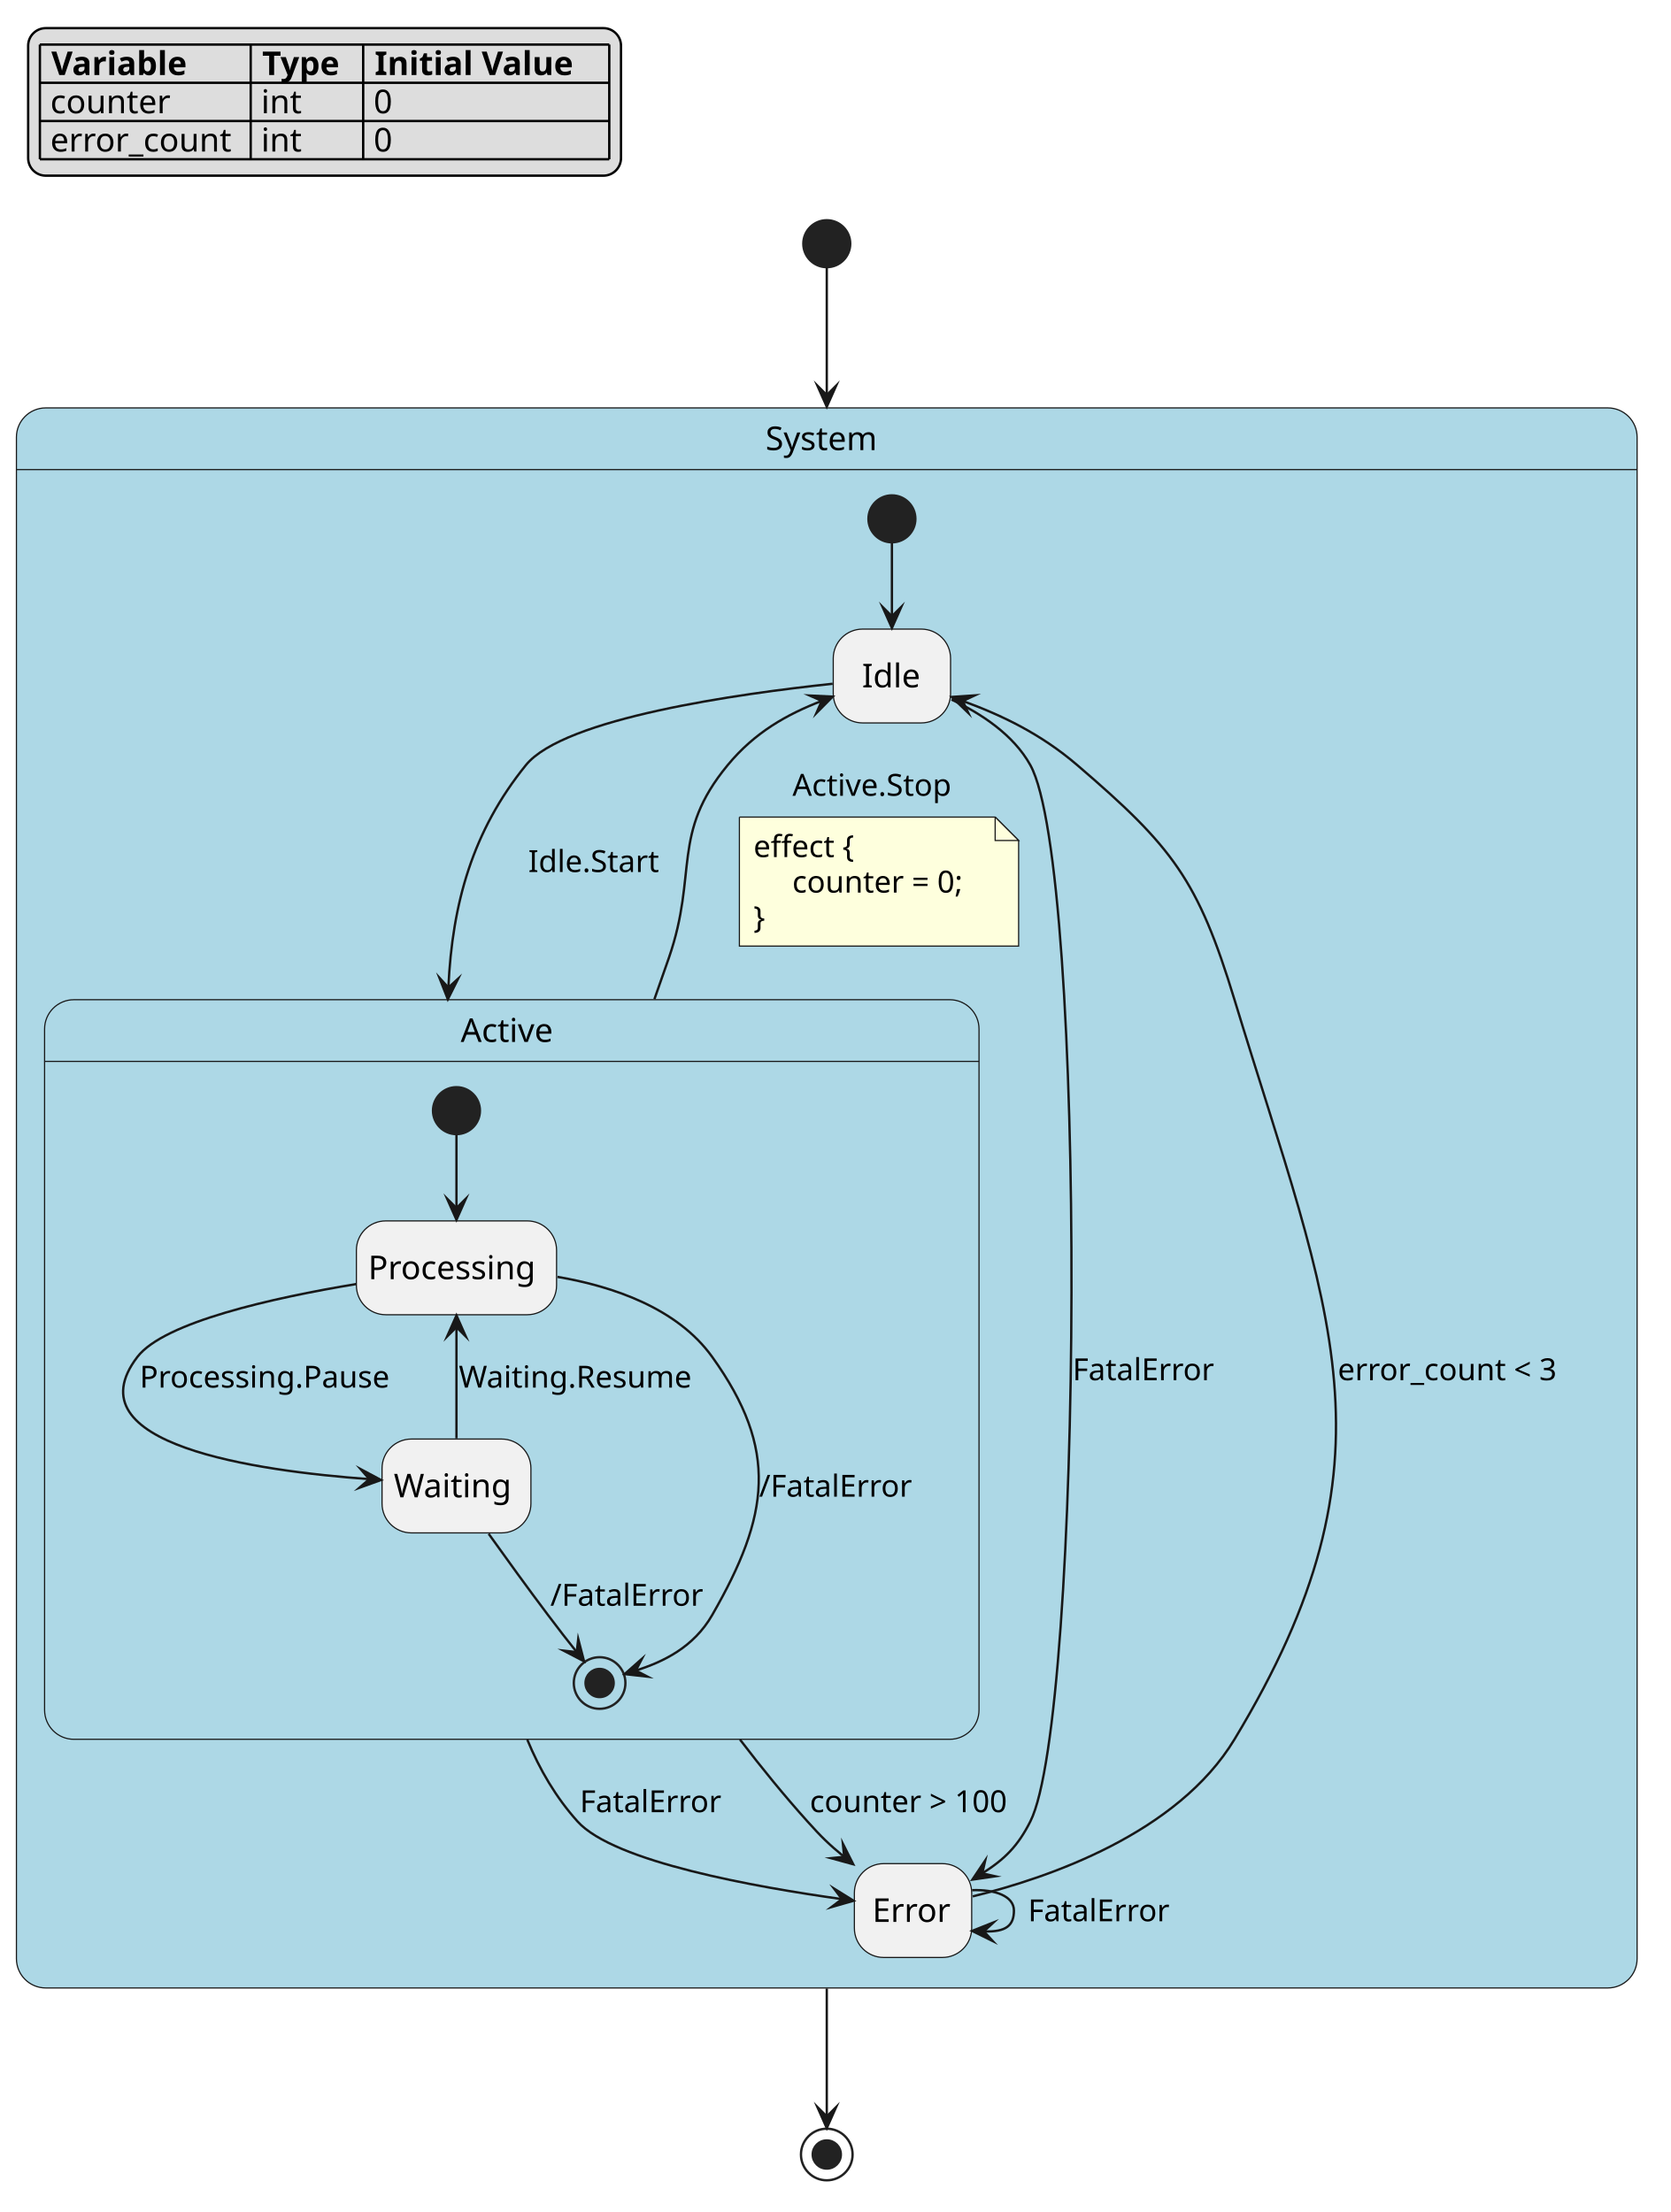
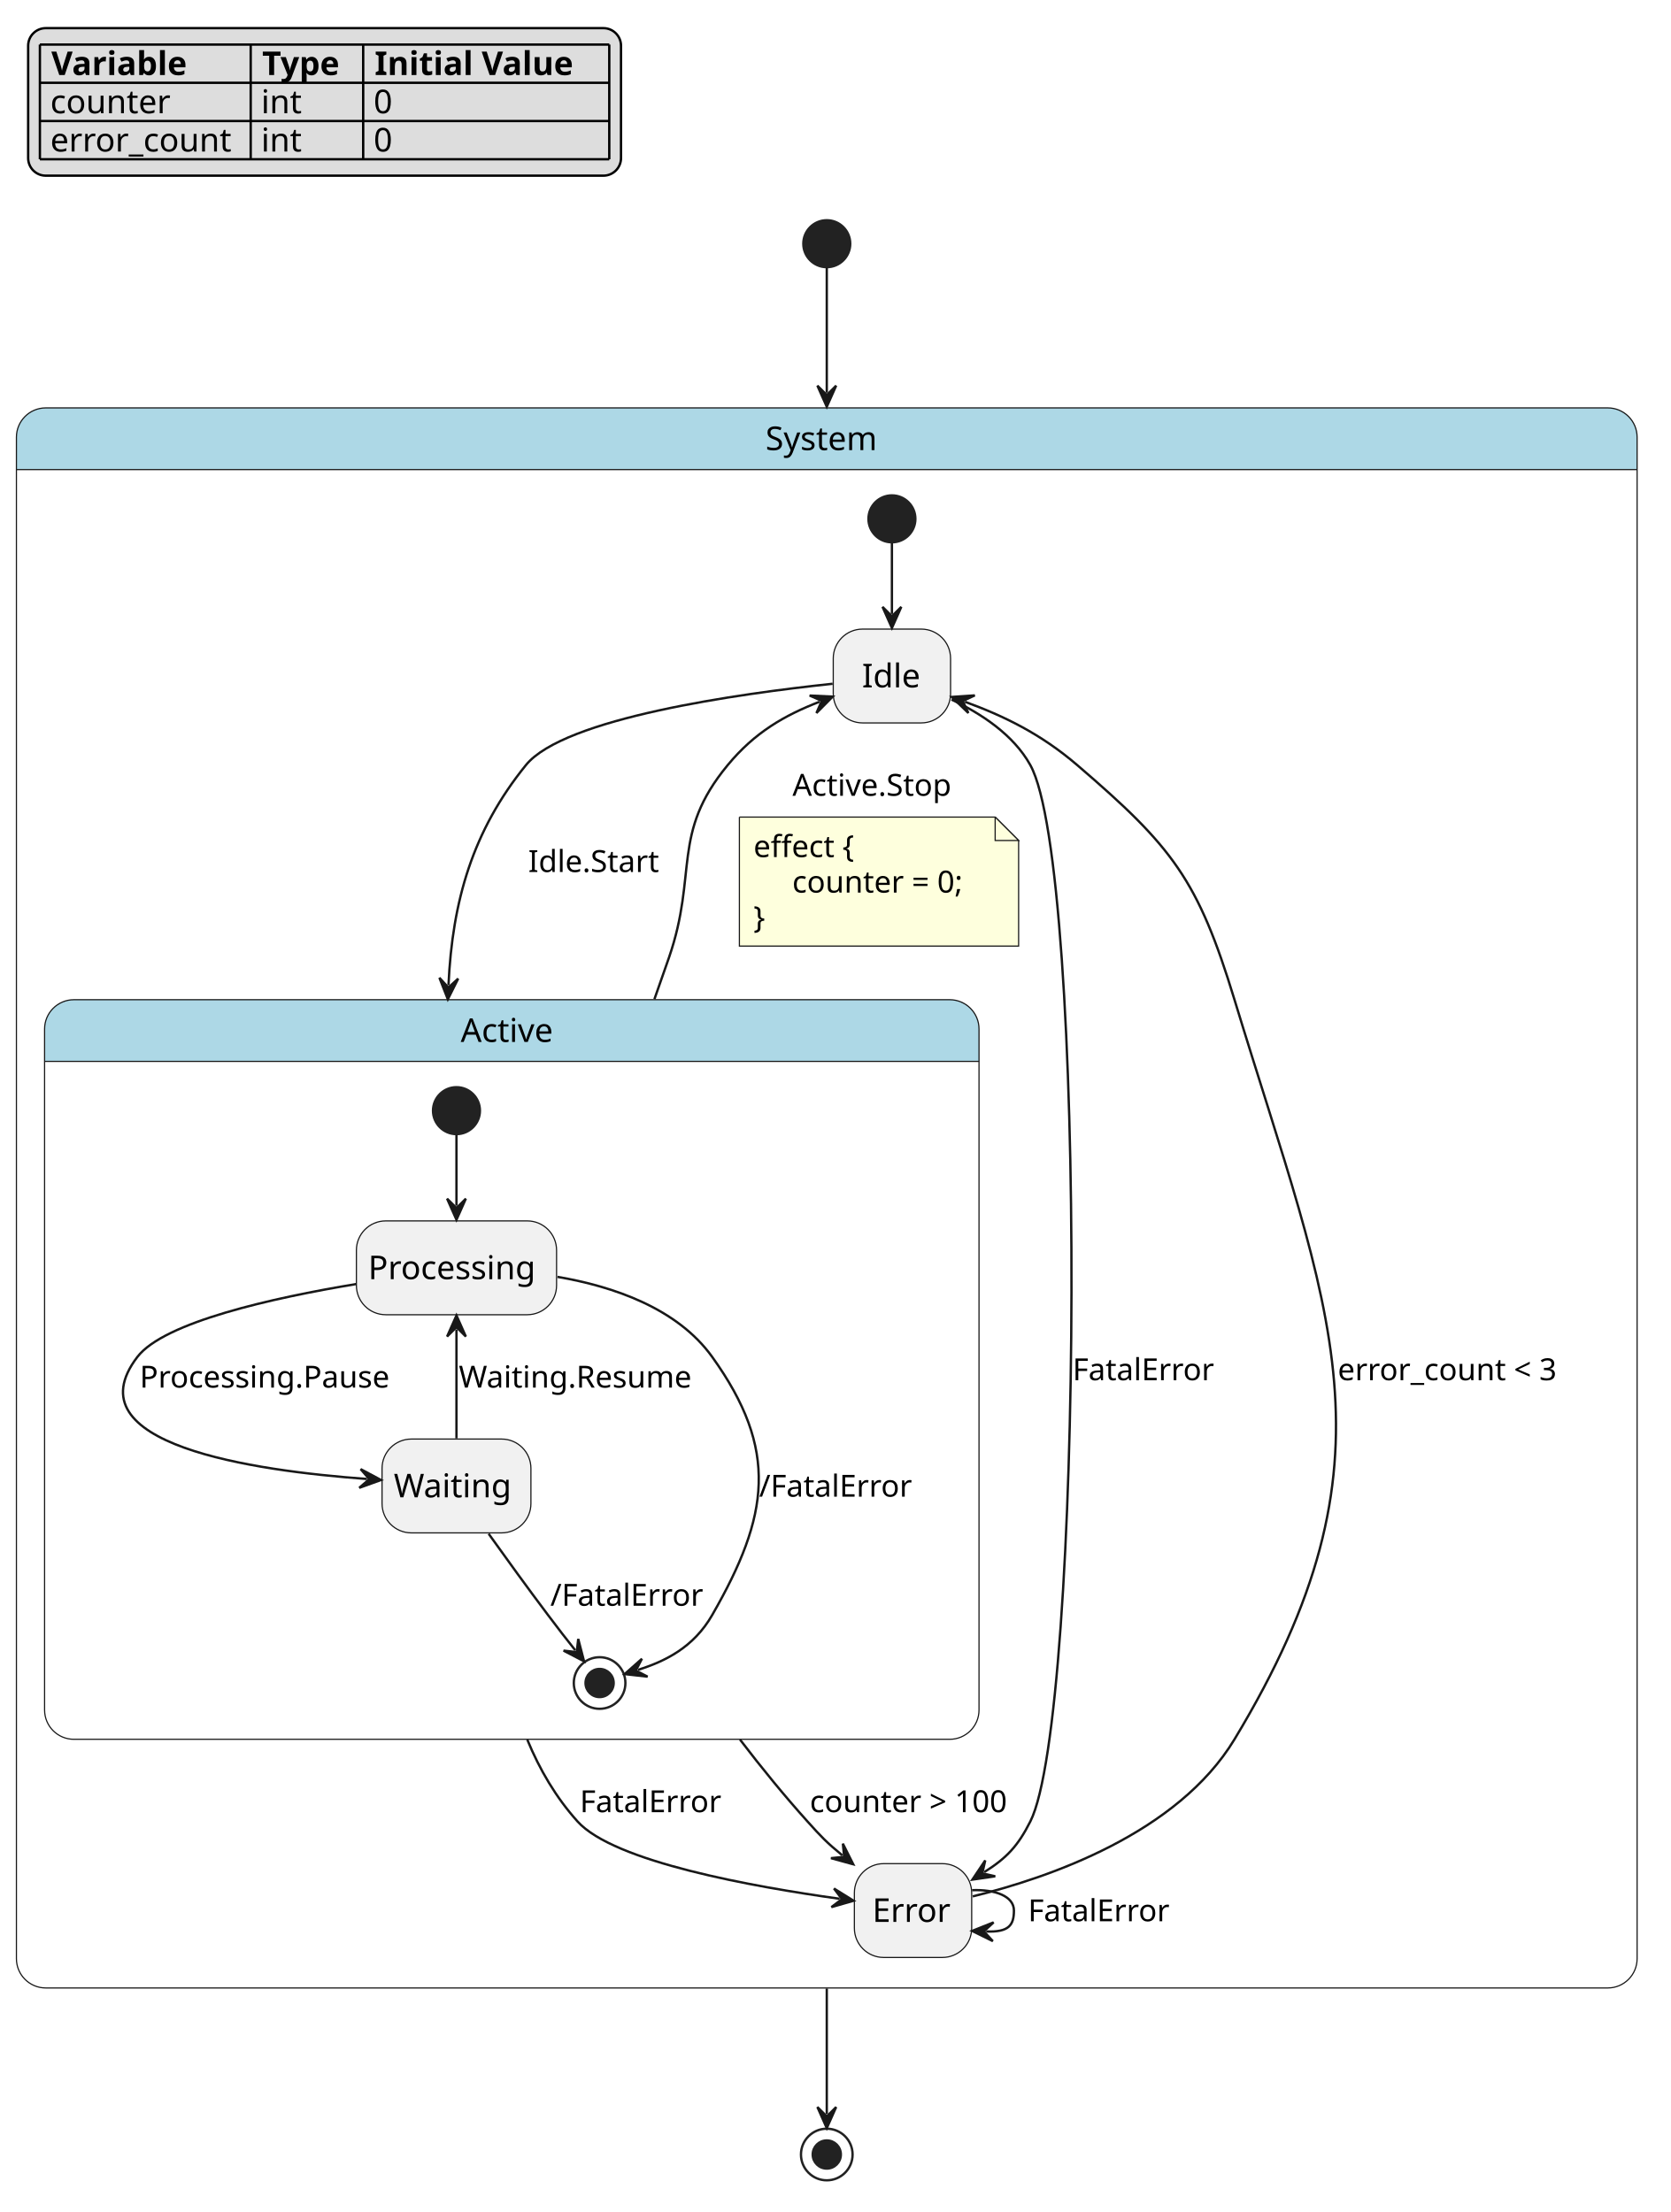
- <svg xmlns="http://www.w3.org/2000/svg" version="1.1" data-diagram-type="STATE" style="width:712px;height:943px;background:#FFFFFF;" width="712px" height="943px" viewBox="0 0 712 943" zoomAndPan="magnify" preserveAspectRatio="none" contentStyleType="text/css">
+ <svg xmlns="http://www.w3.org/2000/svg" contentStyleType="text/css" data-diagram-type="STATE" height="943px" preserveAspectRatio="none" style="width:712px;height:943px;background:#FFFFFF;" version="1.1" viewBox="0 0 712 943" width="712px" zoomAndPan="magnify">
  <defs />
-   <g font-family="sans-serif" lengthAdjust="spacing">
+   <g>
    <g class="legend" data-source-line="10">
-       <rect x="12" y="12" width="252.662" height="62.891" fill="#DDD" style="stroke:#000;stroke-width:1;" rx="7.5" ry="7.5" />
-       <text x="21.874" y="31.995" fill="#000" font-size="14" textLength="65.748" font-weight="700">Variable</text>
-       <text x="111.719" y="31.995" fill="#000" font-size="14" textLength="38.192" font-weight="700">Type</text>
-       <text x="159.659" y="31.995" fill="#000" font-size="14" textLength="95.129" font-weight="700">Initial Value</text>
-       <text x="21.45" y="48.292" fill="#000" font-size="14" textLength="53.867">counter</text>
-       <text x="111.295" y="48.292" fill="#000" font-size="14" textLength="18.252">int</text>
-       <text x="159.235" y="48.292" fill="#000" font-size="14">0</text>
-       <text x="21.45" y="64.589" fill="#000" font-size="14" textLength="80.944">error_count</text>
-       <text x="111.295" y="64.589" fill="#000" font-size="14" textLength="18.252">int</text>
-       <text x="159.235" y="64.589" fill="#000" font-size="14">0</text>
-       <line x1="17" y1="19" x2="259.662" y2="19" style="stroke:#000;stroke-width:1;" />
-       <line x1="17" y1="35.297" x2="259.662" y2="35.297" style="stroke:#000;stroke-width:1;" />
-       <line x1="17" y1="51.594" x2="259.662" y2="51.594" style="stroke:#000;stroke-width:1;" />
-       <line x1="17" y1="67.891" x2="259.662" y2="67.891" style="stroke:#000;stroke-width:1;" />
-       <line x1="17" y1="19" x2="17" y2="67.891" style="stroke:#000;stroke-width:1;" />
-       <line x1="106.845" y1="19" x2="106.845" y2="67.891" style="stroke:#000;stroke-width:1;" />
-       <line x1="154.785" y1="19" x2="154.785" y2="67.891" style="stroke:#000;stroke-width:1;" />
-       <line x1="259.662" y1="19" x2="259.662" y2="67.891" style="stroke:#000;stroke-width:1;" />
+       <rect fill="#DDDDDD" height="62.891" rx="7.5" ry="7.5" style="stroke:#000000;stroke-width:1;" width="252.662" x="12" y="12" />
+       <text fill="#000000" font-family="sans-serif" font-size="14" font-weight="bold" lengthAdjust="spacing" textLength="65.748" x="21.874" y="31.995">Variable</text>
+       <text fill="#000000" font-family="sans-serif" font-size="14" font-weight="bold" lengthAdjust="spacing" textLength="38.192" x="111.719" y="31.995">Type</text>
+       <text fill="#000000" font-family="sans-serif" font-size="14" font-weight="bold" lengthAdjust="spacing" textLength="95.129" x="159.659" y="31.995">Initial Value</text>
+       <text fill="#000000" font-family="sans-serif" font-size="14" lengthAdjust="spacing" textLength="53.867" x="21.45" y="48.292">counter</text>
+       <text fill="#000000" font-family="sans-serif" font-size="14" lengthAdjust="spacing" textLength="18.252" x="111.295" y="48.292">int</text>
+       <text fill="#000000" font-family="sans-serif" font-size="14" lengthAdjust="spacing" textLength="8.907" x="159.235" y="48.292">0</text>
+       <text fill="#000000" font-family="sans-serif" font-size="14" lengthAdjust="spacing" textLength="80.944" x="21.45" y="64.589">error_count</text>
+       <text fill="#000000" font-family="sans-serif" font-size="14" lengthAdjust="spacing" textLength="18.252" x="111.295" y="64.589">int</text>
+       <text fill="#000000" font-family="sans-serif" font-size="14" lengthAdjust="spacing" textLength="8.907" x="159.235" y="64.589">0</text>
+       <line style="stroke:#000000;stroke-width:1;" x1="17" x2="259.662" y1="19" y2="19" />
+       <line style="stroke:#000000;stroke-width:1;" x1="17" x2="259.662" y1="35.297" y2="35.297" />
+       <line style="stroke:#000000;stroke-width:1;" x1="17" x2="259.662" y1="51.594" y2="51.594" />
+       <line style="stroke:#000000;stroke-width:1;" x1="17" x2="259.662" y1="67.891" y2="67.891" />
+       <line style="stroke:#000000;stroke-width:1;" x1="17" x2="17" y1="19" y2="67.891" />
+       <line style="stroke:#000000;stroke-width:1;" x1="106.845" x2="106.845" y1="19" y2="67.891" />
+       <line style="stroke:#000000;stroke-width:1;" x1="154.785" x2="154.785" y1="19" y2="67.891" />
+       <line style="stroke:#000000;stroke-width:1;" x1="259.662" x2="259.662" y1="19" y2="67.891" />
    </g>
-     <g class="entity" data-qualified-name="system" id="ent0001" data-source-line="16">
-       <path d="M19.5,173.891 L685.211,173.891 A12.5,12.5 0 0 1 697.711,186.391 L697.711,200.188 L7,200.188 L7,186.391 A12.5,12.5 0 0 1 19.5,173.891" fill="#ADD8E6" />
-       <path d="M7,200.188 L697.711,200.188 L697.711,834.988 A12.5,12.5 0 0 1 685.211,847.488 L19.5,847.488 A12.5,12.5 0 0 1 7,834.988 L7,200.188" fill="#ADD8E6" />
-       <rect x="7" y="173.891" width="690.711" height="673.597" fill="none" style="stroke:#181818;stroke-width:0.5;" rx="12.5" ry="12.5" />
-       <line x1="7" y1="200.188" x2="697.711" y2="200.188" style="stroke:#181818;stroke-width:0.5;" />
-       <text x="326.252" y="191.886" fill="#000" font-size="14" textLength="52.206">System</text>
-       <rect x="355.12" y="268.188" width="50" height="40" fill="#F1F1F1" style="stroke:#181818;stroke-width:0.5;" rx="12.5" ry="12.5" />
-       <text x="367.361" y="293.034" fill="#000" font-size="14" textLength="25.519">Idle</text>
-       <g class="entity" data-qualified-name="system.system__active" id="ent0003" data-source-line="18">
-         <path d="M31.5,426.187 L404.741,426.187 A12.5,12.5 0 0 1 417.241,438.687 L417.241,452.484 L19,452.484 L19,438.687 A12.5,12.5 0 0 1 31.5,426.187" fill="#ADD8E6" />
-         <path d="M19,452.484 L417.241,452.484 L417.241,728.984 A12.5,12.5 0 0 1 404.741,741.484 L31.5,741.484 A12.5,12.5 0 0 1 19,728.984 L19,452.484" fill="#ADD8E6" />
-         <rect x="19" y="426.187" width="398.241" height="315.297" fill="none" style="stroke:#181818;stroke-width:0.5;" rx="12.5" ry="12.5" />
-         <line x1="19" y1="452.484" x2="417.241" y2="452.484" style="stroke:#181818;stroke-width:0.5;" />
-         <text x="196.344" y="444.183" fill="#000" font-size="14" textLength="43.552">Active</text>
-         <rect x="151.89" y="520.484" width="85.312" height="40" fill="#F1F1F1" style="stroke:#181818;stroke-width:0.5;" rx="12.5" ry="12.5" />
-         <text x="156.89" y="545.331" fill="#000" font-size="14" textLength="75.312">Processing</text>
-         <rect x="162.82" y="613.484" width="63.45" height="40" fill="#F1F1F1" style="stroke:#181818;stroke-width:0.5;" rx="12.5" ry="12.5" />
-         <text x="167.82" y="638.331" fill="#000" font-size="14" textLength="53.45">Waiting</text>
-         <g class="end_entity" data-qualified-name="system.system__active..end.system__active" id="ent0007" data-source-line="21">
-           <ellipse cx="255.54" cy="717.484" rx="11" ry="11" fill="none" style="stroke:#222;stroke-width:1;" />
-           <ellipse cx="255.54" cy="717.484" rx="6" ry="6" fill="#222" style="stroke:#222;stroke-width:1;" />
-         </g>
-         <g class="start_entity" data-qualified-name="system.system__active..start.system__active" id="ent0010" data-source-line="23">
-           <ellipse cx="194.54" cy="473.484" rx="10" ry="10" fill="#222" style="stroke:#222;stroke-width:1;" />
-         </g>
-         <g class="link" data-entity-1="ent0004" data-entity-2="ent0007" id="lnk8" data-source-line="21" data-link-type="dependency">
-           <path d="M237.59,544.344 C261.18,548.374 288.59,557.614 303.54,578.484 C332.02,618.224 327.89,646.094 303.54,688.484 C295.57,702.374 282.516,708.513 270.976,712.173" style="stroke:#181818;stroke-width:1;" fill="none" id="system__active__processing-to-*end*system__active" />
-           <polygon points="266.21,713.684,275.998,714.776,270.976,712.173,273.58,707.151,266.21,713.684" fill="#181818" style="stroke:#181818;stroke-width:1;stroke-linejoin:miter;stroke-miterlimit:10;" />
-           <text x="323.54" y="638.051" fill="#000" font-size="13" textLength="68.701">/FatalError</text>
-         </g>
-         <g class="link" data-entity-1="ent0005" data-entity-2="ent0007" id="lnk9" data-source-line="22" data-link-type="dependency">
-           <path d="M208.25,653.864 C215.65,664.214 224.98,677.124 233.54,688.484 C238.6,695.194 241.386,698.772 245.796,704.312" style="stroke:#181818;stroke-width:1;" fill="none" id="system__active__waiting-to-*end*system__active" />
-           <polygon points="248.91,708.224,246.434,698.692,245.796,704.312,240.175,703.674,248.91,708.224" fill="#181818" style="stroke:#181818;stroke-width:1;stroke-linejoin:miter;stroke-miterlimit:10;" />
-           <text x="234.54" y="684.551" fill="#000" font-size="13" textLength="68.701">/FatalError</text>
-         </g>
-         <g class="link" data-entity-1="ent0010" data-entity-2="ent0004" id="lnk11" data-source-line="23" data-link-type="dependency">
-           <path d="M194.54,483.794 C194.54,493.204 194.54,503.024 194.54,515.004" style="stroke:#181818;stroke-width:1;" fill="none" id="*start*system__active-to-system__active__processing" />
-           <polygon points="194.54,520.004,198.54,511.004,194.54,515.004,190.54,511.004,194.54,520.004" fill="#181818" style="stroke:#181818;stroke-width:1;stroke-linejoin:miter;stroke-miterlimit:10;" />
-         </g>
-         <g class="link" data-entity-1="ent0004" data-entity-2="ent0005" id="lnk12" data-source-line="24" data-link-type="dependency">
-           <path d="M151.73,547.414 C116.27,553.304 69.91,563.614 58.54,578.484 C30,615.824 108.753,627.03 157.393,630.58" style="stroke:#181818;stroke-width:1;" fill="none" id="system__active__processing-to-system__active__waiting" />
-           <polygon points="162.38,630.944,153.695,626.3,157.393,630.58,153.113,634.279,162.38,630.944" fill="#181818" style="stroke:#181818;stroke-width:1;stroke-linejoin:miter;stroke-miterlimit:10;" />
-           <text x="59.54" y="591.551" fill="#000" font-size="13" textLength="112.88">Processing.Pause</text>
-         </g>
-         <g class="link" data-entity-1="ent0005" data-entity-2="ent0004" id="lnk13" data-source-line="25" data-link-type="dependency">
-           <path d="M194.54,613.214 C194.54,597.774 194.54,581.224 194.54,565.784" style="stroke:#181818;stroke-width:1;" fill="none" id="system__active__waiting-to-system__active__processing" />
-           <polygon points="194.54,560.784,190.54,569.784,194.54,565.784,198.54,569.784,194.54,560.784" fill="#181818" style="stroke:#181818;stroke-width:1;stroke-linejoin:miter;stroke-miterlimit:10;" />
-           <text x="195.54" y="591.551" fill="#000" font-size="13" textLength="106.469">Waiting.Resume</text>
-         </g>
-       </g>
-       <rect x="364.12" y="794.488" width="50" height="40" fill="#F1F1F1" style="stroke:#181818;stroke-width:0.5;" rx="12.5" ry="12.5" />
-       <text x="371.781" y="819.334" fill="#000" font-size="14" textLength="34.679">Error</text>
-       <g class="start_entity" data-qualified-name="system..start.system" id="ent0017" data-source-line="31">
-         <ellipse cx="380.12" cy="221.188" rx="10" ry="10" fill="#222" style="stroke:#222;stroke-width:1;" />
-       </g>
-       <g class="link" data-entity-1="ent0002" data-entity-2="ent0006" id="lnk14" data-source-line="28" data-link-type="dependency">
-         <path d="M405.52,298.237 C418.02,304.127 431.92,313.178 439.12,326.187 C463.34,369.968 461.64,731.807 439.12,776.488 C433.82,786.998 428.199,792.6 418.639,798.63" style="stroke:#181818;stroke-width:1;" fill="none" id="system__idle-to-system__error" />
-         <polygon points="414.41,801.297,424.156,799.879,418.639,798.63,419.888,793.113,414.41,801.297" fill="#181818" style="stroke:#181818;stroke-width:1;stroke-linejoin:miter;stroke-miterlimit:10;" />
-         <text x="457.12" y="588.404" fill="#000" font-size="13" textLength="64.321">FatalError</text>
-       </g>
-       <g class="link" data-entity-1="ent0003" data-entity-2="ent0006" id="lnk15" data-source-line="29" data-link-type="dependency">
-         <path d="M224.71,741.598 C229.94,754.338 236.91,766.228 246.12,776.488 C261.66,793.808 322.098,804.475 358.838,809.615" style="stroke:#181818;stroke-width:1;" fill="none" id="system__active-to-system__error" />
-         <polygon points="363.79,810.308,355.431,805.099,358.838,809.615,354.323,813.022,363.79,810.308" fill="#181818" style="stroke:#181818;stroke-width:1;stroke-linejoin:miter;stroke-miterlimit:10;" />
-         <text x="247.12" y="772.554" fill="#000" font-size="13" textLength="64.321">FatalError</text>
-       </g>
-       <g class="link" data-entity-1="ent0006" data-entity-2="ent0006" id="lnk16" data-source-line="30" data-link-type="dependency">
-         <path d="M414.3,805.808 C424.03,805.417 432.12,808.308 432.12,814.488 C432.12,820.667 429.026,823.758 419.296,823.368" style="stroke:#181818;stroke-width:1;" fill="none" id="system__error-to-system__error" />
-         <polygon points="414.3,823.167,423.133,827.525,419.296,823.368,423.453,819.531,414.3,823.167" fill="#181818" style="stroke:#181818;stroke-width:1;stroke-linejoin:miter;stroke-miterlimit:10;" />
-         <text x="438.12" y="819.054" fill="#000" font-size="13" textLength="64.321">FatalError</text>
-       </g>
-       <g class="link" data-entity-1="ent0017" data-entity-2="ent0002" id="lnk18" data-source-line="31" data-link-type="dependency">
-         <path d="M380.12,231.507 C380.12,240.907 380.12,250.727 380.12,262.718" style="stroke:#181818;stroke-width:1;" fill="none" id="*start*system-to-system__idle" />
-         <polygon points="380.12,267.718,384.12,258.718,380.12,262.718,376.12,258.718,380.12,267.718" fill="#181818" style="stroke:#181818;stroke-width:1;stroke-linejoin:miter;stroke-miterlimit:10;" />
-       </g>
-       <g class="link" data-entity-1="ent0002" data-entity-2="ent0003" id="lnk19" data-source-line="32" data-link-type="dependency">
-         <path d="M354.84,291.497 C314.98,295.718 240.37,306.127 224.12,326.187 C201.47,354.157 192.739,385.023 191.089,421.013" style="stroke:#181818;stroke-width:1;" fill="none" id="system__idle-to-system__active" />
-         <polygon points="190.86,426.007,195.268,417.2,191.089,421.013,187.276,416.834,190.86,426.007" fill="#181818" style="stroke:#181818;stroke-width:1;stroke-linejoin:miter;stroke-miterlimit:10;" />
-         <text x="225.12" y="371.754" fill="#000" font-size="13" textLength="59.585">Idle.Start</text>
-       </g>
-       <g class="link" data-entity-1="ent0003" data-entity-2="ent0002" id="lnk20" data-source-line="33" data-link-type="dependency">
-         <path d="M278.91,425.937 C281.04,419.958 283.11,414.028 285.12,408.187 C297.51,372.157 285.86,355.567 310.12,326.187 C321.67,312.198 335.26,304.609 350.23,298.789" style="stroke:#181818;stroke-width:1;" fill="none" id="system__active-to-system__idle" />
-         <polygon points="354.89,296.977,345.052,296.511,350.23,298.789,347.951,303.967,354.89,296.977" fill="#181818" style="stroke:#181818;stroke-width:1;stroke-linejoin:miter;stroke-miterlimit:10;" />
-         <text x="337.735" y="339.254" fill="#000" font-size="13" textLength="74.128">Active.Stop</text>
-         <path d="M315.12,348.32 L315.12,403.32 L434.12,403.32 L434.12,358.32 L424.12,348.32 L315.12,348.32" style="stroke:#181818;stroke-width:0.5;" fill="#FEFFDD" />
-         <path d="M424.12,348.32 L424.12,358.32 L434.12,358.32 L424.12,348.32" style="stroke:#181818;stroke-width:0.5;" fill="#FEFFDD" />
-         <text x="321.12" y="365.387" fill="#000" font-size="13" textLength="49.797">effect {</text>
-         <text x="337.649" y="380.52" fill="#000" font-size="13" textLength="81.828">counter = 0;</text>
-         <text x="321.12" y="395.653" fill="#000" font-size="13">}</text>
-       </g>
-       <g class="link" data-entity-1="ent0003" data-entity-2="ent0006" id="lnk21" data-source-line="39" data-link-type="dependency">
-         <path d="M315.36,741.578 C324.64,753.738 334.27,765.527 344.12,776.488 C349.93,782.958 353.054,786.087 359.774,791.597" style="stroke:#181818;stroke-width:1;" fill="none" id="system__active-to-system__error-1" />
-         <polygon points="363.64,794.767,359.217,785.968,359.774,791.597,354.144,792.154,363.64,794.767" fill="#181818" style="stroke:#181818;stroke-width:1;stroke-linejoin:miter;stroke-miterlimit:10;" />
-         <text x="345.12" y="772.554" fill="#000" font-size="13" textLength="93.99">counter &gt; 100</text>
-       </g>
-       <g class="link" data-entity-1="ent0006" data-entity-2="ent0002" id="lnk22" data-source-line="40" data-link-type="dependency">
-         <path d="M414.56,808.448 C447.03,800.498 501.88,781.618 526.12,741.488 C598.58,621.547 566.88,560.267 526.12,426.187 C510.56,375.007 499.72,361.028 459.12,326.187 C443.49,312.777 426.866,304.884 410.316,298.834" style="stroke:#181818;stroke-width:1;" fill="none" id="system__error-to-system__idle" />
-         <polygon points="405.62,297.117,412.7,303.964,410.316,298.834,415.446,296.451,405.62,297.117" fill="#181818" style="stroke:#181818;stroke-width:1;stroke-linejoin:miter;stroke-miterlimit:10;" />
-         <text x="570.12" y="588.404" fill="#000" font-size="13" textLength="102.591">error_count &lt; 3</text>
-       </g>
+     <path d="M19.5,173.891 L685.211,173.891 A12.5,12.5 0 0 1 697.711,186.391 L697.711,200.188 L7,200.188 L7,186.391 A12.5,12.5 0 0 1 19.5,173.891" fill="#ADD8E6" />
+     <rect fill="none" height="673.597" rx="12.5" ry="12.5" style="stroke:#181818;stroke-width:0.5;" width="690.711" x="7" y="173.891" />
+     <line style="stroke:#181818;stroke-width:0.5;" x1="7" x2="697.711" y1="200.188" y2="200.188" />
+     <text fill="#000000" font-family="sans-serif" font-size="14" lengthAdjust="spacing" textLength="52.206" x="326.252" y="191.886">System</text>
+     <rect fill="#F1F1F1" height="40" rx="12.5" ry="12.5" style="stroke:#181818;stroke-width:0.5;" width="50" x="355.12" y="268.188" />
+     <text fill="#000000" font-family="sans-serif" font-size="14" lengthAdjust="spacing" textLength="25.519" x="367.361" y="293.034">Idle</text>
+     <path d="M31.5,426.188 L404.741,426.188 A12.5,12.5 0 0 1 417.241,438.688 L417.241,452.484 L19,452.484 L19,438.688 A12.5,12.5 0 0 1 31.5,426.188" fill="#ADD8E6" />
+     <rect fill="none" height="315.297" rx="12.5" ry="12.5" style="stroke:#181818;stroke-width:0.5;" width="398.241" x="19" y="426.188" />
+     <line style="stroke:#181818;stroke-width:0.5;" x1="19" x2="417.241" y1="452.484" y2="452.484" />
+     <text fill="#000000" font-family="sans-serif" font-size="14" lengthAdjust="spacing" textLength="43.552" x="196.345" y="444.183">Active</text>
+     <rect fill="#F1F1F1" height="40" rx="12.5" ry="12.5" style="stroke:#181818;stroke-width:0.5;" width="85.311" x="151.89" y="520.484" />
+     <text fill="#000000" font-family="sans-serif" font-size="14" lengthAdjust="spacing" textLength="75.311" x="156.89" y="545.331">Processing</text>
+     <rect fill="#F1F1F1" height="40" rx="12.5" ry="12.5" style="stroke:#181818;stroke-width:0.5;" width="63.45" x="162.82" y="613.484" />
+     <text fill="#000000" font-family="sans-serif" font-size="14" lengthAdjust="spacing" textLength="53.45" x="167.82" y="638.331">Waiting</text>
+     <g class="end_entity" data-qualified-name="system.system__active..end.system__active" data-source-line="21" id="ent0002">
+       <ellipse cx="255.54" cy="717.484" fill="none" rx="11" ry="11" style="stroke:#222222;stroke-width:1;" />
+       <ellipse cx="255.54" cy="717.484" fill="#222222" rx="6" ry="6" style="stroke:#222222;stroke-width:1;" />
    </g>
-     <g class="start_entity" data-qualified-name=".start." id="ent0023" data-source-line="42">
-       <ellipse cx="352.36" cy="103.891" rx="10" ry="10" fill="#222" style="stroke:#222;stroke-width:1;" />
+     <g class="start_entity" data-qualified-name="system.system__active..start.system__active" data-source-line="23" id="ent0005">
+       <ellipse cx="194.54" cy="473.484" fill="#222222" rx="10" ry="10" style="stroke:#222222;stroke-width:1;" />
    </g>
-     <g class="end_entity" data-qualified-name=".end." id="ent0025" data-source-line="43">
-       <ellipse cx="352.36" cy="918.491" rx="11" ry="11" fill="none" style="stroke:#222;stroke-width:1;" />
-       <ellipse cx="352.36" cy="918.491" rx="6" ry="6" fill="#222" style="stroke:#222;stroke-width:1;" />
+     <g class="link" data-entity-1="ent0005" data-entity-2="ent0002" data-link-type="dependency" data-source-line="21" id="lnk3">
+       <path d="M237.59,544.344 C261.18,548.374 288.59,557.614 303.54,578.484 C332.02,618.224 327.89,646.094 303.54,688.484 C295.57,702.374 283.469,708.211 271.929,711.87" fill="none" id="system__active__processing-to-*end*system__active" style="stroke:#181818;stroke-width:1;" />
+       <polygon fill="#181818" points="266.21,713.684,275.998,714.776,270.976,712.173,273.58,707.151,266.21,713.684" style="stroke:#181818;stroke-width:1;" />
+       <text fill="#000000" font-family="sans-serif" font-size="13" lengthAdjust="spacing" textLength="68.701" x="323.54" y="638.051">/FatalError</text>
    </g>
-     <g class="link" data-entity-1="ent0023" data-entity-2="ent0001" id="lnk24" data-source-line="42" data-link-type="dependency">
-       <path d="M352.36,114.111 C352.36,125.461 352.36,141.591 352.36,168.411" style="stroke:#181818;stroke-width:1;" fill="none" id="*start*-to-system" />
-       <polygon points="352.36,173.411,356.36,164.411,352.36,168.411,348.36,164.411,352.36,173.411" fill="#181818" style="stroke:#181818;stroke-width:1;stroke-linejoin:miter;stroke-miterlimit:10;" />
+     <g class="link" data-entity-1="ent0006" data-entity-2="ent0002" data-link-type="dependency" data-source-line="22" id="lnk4">
+       <path d="M208.25,653.864 C215.65,664.214 224.98,677.124 233.54,688.484 C238.6,695.194 240.763,697.99 245.173,703.53" fill="none" id="system__active__waiting-to-*end*system__active" style="stroke:#181818;stroke-width:1;" />
+       <polygon fill="#181818" points="248.91,708.224,246.434,698.692,245.796,704.312,240.175,703.674,248.91,708.224" style="stroke:#181818;stroke-width:1;" />
+       <text fill="#000000" font-family="sans-serif" font-size="13" lengthAdjust="spacing" textLength="68.701" x="234.54" y="684.551">/FatalError</text>
    </g>
-     <g class="link" data-entity-1="ent0001" data-entity-2="ent0025" id="lnk26" data-source-line="43" data-link-type="dependency">
-       <path d="M352.36,847.731 C352.36,874.351 352.36,890.491 352.36,902.251" style="stroke:#181818;stroke-width:1;" fill="none" id="system-to-*end*" />
-       <polygon points="352.36,907.251,356.36,898.251,352.36,902.251,348.36,898.251,352.36,907.251" fill="#181818" style="stroke:#181818;stroke-width:1;stroke-linejoin:miter;stroke-miterlimit:10;" />
+     <g class="link" data-entity-1="ent0005" data-entity-2="ent0005" data-link-type="dependency" data-source-line="23" id="lnk6">
+       <path d="M194.54,483.794 C194.54,493.204 194.54,502.024 194.54,514.004" fill="none" id="*start*system__active-to-system__active__processing" style="stroke:#181818;stroke-width:1;" />
+       <polygon fill="#181818" points="194.54,520.004,198.54,511.004,194.54,515.004,190.54,511.004,194.54,520.004" style="stroke:#181818;stroke-width:1;" />
+     </g>
+     <g class="link" data-entity-1="ent0005" data-entity-2="ent0006" data-link-type="dependency" data-source-line="24" id="lnk7">
+       <path d="M151.73,547.414 C116.27,553.304 69.91,563.614 58.54,578.484 C30,615.824 107.756,626.958 156.396,630.508" fill="none" id="system__active__processing-to-system__active__waiting" style="stroke:#181818;stroke-width:1;" />
+       <polygon fill="#181818" points="162.38,630.944,153.695,626.3,157.393,630.58,153.113,634.279,162.38,630.944" style="stroke:#181818;stroke-width:1;" />
+       <text fill="#000000" font-family="sans-serif" font-size="13" lengthAdjust="spacing" textLength="112.88" x="59.54" y="591.551">Processing.Pause</text>
+     </g>
+     <g class="link" data-entity-1="ent0006" data-entity-2="ent0005" data-link-type="dependency" data-source-line="25" id="lnk8">
+       <path d="M194.54,613.214 C194.54,597.774 194.54,582.224 194.54,566.784" fill="none" id="system__active__waiting-to-system__active__processing" style="stroke:#181818;stroke-width:1;" />
+       <polygon fill="#181818" points="194.54,560.784,190.54,569.784,194.54,565.784,198.54,569.784,194.54,560.784" style="stroke:#181818;stroke-width:1;" />
+       <text fill="#000000" font-family="sans-serif" font-size="13" lengthAdjust="spacing" textLength="106.469" x="195.54" y="591.551">Waiting.Resume</text>
+     </g>
+     <rect fill="#F1F1F1" height="40" rx="12.5" ry="12.5" style="stroke:#181818;stroke-width:0.5;" width="50" x="364.12" y="794.487" />
+     <text fill="#000000" font-family="sans-serif" font-size="14" lengthAdjust="spacing" textLength="34.679" x="371.781" y="819.334">Error</text>
+     <g class="start_entity" data-qualified-name="system..start.system" data-source-line="31" id="ent0012">
+       <ellipse cx="380.12" cy="221.188" fill="#222222" rx="10" ry="10" style="stroke:#222222;stroke-width:1;" />
+     </g>
+     <g class="link" data-entity-1="ent0003" data-entity-2="ent0007" data-link-type="dependency" data-source-line="28" id="lnk9">
+       <path d="M405.52,298.238 C418.02,304.127 431.92,313.178 439.12,326.188 C463.34,369.967 461.64,731.808 439.12,776.487 C433.82,786.997 429.045,792.067 419.485,798.096" fill="none" id="system__idle-to-system__error" style="stroke:#181818;stroke-width:1;" />
+       <polygon fill="#181818" points="414.41,801.298,424.156,799.879,418.639,798.63,419.888,793.113,414.41,801.298" style="stroke:#181818;stroke-width:1;" />
+       <text fill="#000000" font-family="sans-serif" font-size="13" lengthAdjust="spacing" textLength="64.321" x="457.12" y="588.404">FatalError</text>
+     </g>
+     <g class="link" data-entity-1="ent0004" data-entity-2="ent0007" data-link-type="dependency" data-source-line="29" id="lnk10">
+       <path d="M224.71,741.597 C229.94,754.337 236.91,766.227 246.12,776.487 C261.66,793.808 321.108,804.336 357.848,809.476" fill="none" id="system__active-to-system__error" style="stroke:#181818;stroke-width:1;" />
+       <polygon fill="#181818" points="363.79,810.308,355.431,805.099,358.838,809.615,354.323,813.022,363.79,810.308" style="stroke:#181818;stroke-width:1;" />
+       <text fill="#000000" font-family="sans-serif" font-size="13" lengthAdjust="spacing" textLength="64.321" x="247.12" y="772.554">FatalError</text>
+     </g>
+     <g class="link" data-entity-1="ent0007" data-entity-2="ent0007" data-link-type="dependency" data-source-line="30" id="lnk11">
+       <path d="M414.3,805.808 C424.03,805.418 432.12,808.308 432.12,814.487 C432.12,820.668 430.025,823.798 420.295,823.408" fill="none" id="system__error-to-system__error" style="stroke:#181818;stroke-width:1;" />
+       <polygon fill="#181818" points="414.3,823.168,423.133,827.525,419.296,823.368,423.453,819.531,414.3,823.168" style="stroke:#181818;stroke-width:1;" />
+       <text fill="#000000" font-family="sans-serif" font-size="13" lengthAdjust="spacing" textLength="64.321" x="438.12" y="819.054">FatalError</text>
+     </g>
+     <g class="link" data-entity-1="ent0012" data-entity-2="ent0003" data-link-type="dependency" data-source-line="31" id="lnk13">
+       <path d="M380.12,231.507 C380.12,240.907 380.12,249.727 380.12,261.717" fill="none" id="*start*system-to-system__idle" style="stroke:#181818;stroke-width:1;" />
+       <polygon fill="#181818" points="380.12,267.717,384.12,258.717,380.12,262.717,376.12,258.717,380.12,267.717" style="stroke:#181818;stroke-width:1;" />
+     </g>
+     <g class="link" data-entity-1="ent0003" data-entity-2="ent0004" data-link-type="dependency" data-source-line="32" id="lnk14">
+       <path d="M354.84,291.498 C314.98,295.717 240.37,306.127 224.12,326.188 C201.47,354.158 192.785,384.024 191.135,420.014" fill="none" id="system__idle-to-system__active" style="stroke:#181818;stroke-width:1;" />
+       <polygon fill="#181818" points="190.86,426.007,195.268,417.2,191.089,421.013,187.276,416.834,190.86,426.007" style="stroke:#181818;stroke-width:1;" />
+       <text fill="#000000" font-family="sans-serif" font-size="13" lengthAdjust="spacing" textLength="59.585" x="225.12" y="371.754">Idle.Start</text>
+     </g>
+     <g class="link" data-entity-1="ent0004" data-entity-2="ent0003" data-link-type="dependency" data-source-line="33" id="lnk15">
+       <path d="M278.91,425.938 C281.04,419.957 283.11,414.027 285.12,408.188 C297.51,372.158 285.86,355.567 310.12,326.188 C321.67,312.197 334.328,304.972 349.298,299.152" fill="none" id="system__active-to-system__idle" style="stroke:#181818;stroke-width:1;" />
+       <polygon fill="#181818" points="354.89,296.978,345.052,296.51,350.23,298.789,347.951,303.967,354.89,296.978" style="stroke:#181818;stroke-width:1;" />
+       <text fill="#000000" font-family="sans-serif" font-size="13" lengthAdjust="spacing" textLength="74.128" x="337.735" y="339.254">Active.Stop</text>
+       <path d="M315.12,348.32 L315.12,403.32 L434.12,403.32 L434.12,358.32 L424.12,348.32 L315.12,348.32" fill="#FEFFDD" style="stroke:#181818;stroke-width:0.5;" />
+       <path d="M424.12,348.32 L424.12,358.32 L434.12,358.32 L424.12,348.32" fill="#FEFFDD" style="stroke:#181818;stroke-width:0.5;" />
+       <text fill="#000000" font-family="sans-serif" font-size="13" lengthAdjust="spacing" textLength="49.797" x="321.12" y="365.387">effect {</text>
+       <text fill="#000000" font-family="sans-serif" font-size="13" lengthAdjust="spacing" textLength="81.828" x="337.649" y="380.52">counter = 0;</text>
+       <text fill="#000000" font-family="sans-serif" font-size="13" lengthAdjust="spacing" textLength="8.271" x="321.12" y="395.653">}</text>
+     </g>
+     <g class="link" data-entity-1="ent0004" data-entity-2="ent0007" data-link-type="dependency" data-source-line="39" id="lnk16">
+       <path d="M315.36,741.577 C324.64,753.737 334.27,765.528 344.12,776.487 C349.93,782.957 352.28,785.453 359,790.963" fill="none" id="system__active-to-system__error-1" style="stroke:#181818;stroke-width:1;" />
+       <polygon fill="#181818" points="363.64,794.768,359.217,785.968,359.774,791.597,354.144,792.154,363.64,794.768" style="stroke:#181818;stroke-width:1;" />
+       <text fill="#000000" font-family="sans-serif" font-size="13" lengthAdjust="spacing" textLength="93.99" x="345.12" y="772.554">counter &gt; 100</text>
+     </g>
+     <g class="link" data-entity-1="ent0007" data-entity-2="ent0003" data-link-type="dependency" data-source-line="40" id="lnk17">
+       <path d="M414.56,808.447 C447.03,800.497 501.88,781.617 526.12,741.487 C598.58,621.548 566.88,560.268 526.12,426.188 C510.56,375.007 499.72,361.027 459.12,326.188 C443.49,312.777 427.805,305.228 411.255,299.178" fill="none" id="system__error-to-system__idle" style="stroke:#181818;stroke-width:1;" />
+       <polygon fill="#181818" points="405.62,297.118,412.7,303.964,410.316,298.834,415.446,296.451,405.62,297.118" style="stroke:#181818;stroke-width:1;" />
+       <text fill="#000000" font-family="sans-serif" font-size="13" lengthAdjust="spacing" textLength="102.591" x="570.12" y="588.404">error_count &lt; 3</text>
+     </g>
+     <g class="start_entity" data-qualified-name=".start." data-source-line="42" id="ent0018">
+       <ellipse cx="352.36" cy="103.891" fill="#222222" rx="10" ry="10" style="stroke:#222222;stroke-width:1;" />
+     </g>
+     <g class="end_entity" data-qualified-name=".end." data-source-line="43" id="ent0020">
+       <ellipse cx="352.36" cy="918.491" fill="none" rx="11" ry="11" style="stroke:#222222;stroke-width:1;" />
+       <ellipse cx="352.36" cy="918.491" fill="#222222" rx="6" ry="6" style="stroke:#222222;stroke-width:1;" />
+     </g>
+     <g class="link" data-entity-1="ent0018" data-entity-2="ent0002" data-link-type="dependency" data-source-line="42" id="lnk19">
+       <path d="M352.36,114.111 C352.36,125.461 352.36,140.591 352.36,167.411" fill="none" id="*start*-to-system" style="stroke:#181818;stroke-width:1;" />
+       <polygon fill="#181818" points="352.36,173.411,356.36,164.411,352.36,168.411,348.36,164.411,352.36,173.411" style="stroke:#181818;stroke-width:1;" />
+     </g>
+     <g class="link" data-entity-1="ent0002" data-entity-2="ent0020" data-link-type="dependency" data-source-line="43" id="lnk21">
+       <path d="M352.36,847.731 C352.36,874.351 352.36,889.491 352.36,901.251" fill="none" id="system-to-*end*" style="stroke:#181818;stroke-width:1;" />
+       <polygon fill="#181818" points="352.36,907.251,356.36,898.251,352.36,902.251,348.36,898.251,352.36,907.251" style="stroke:#181818;stroke-width:1;" />
    </g>
  </g>
</svg>
